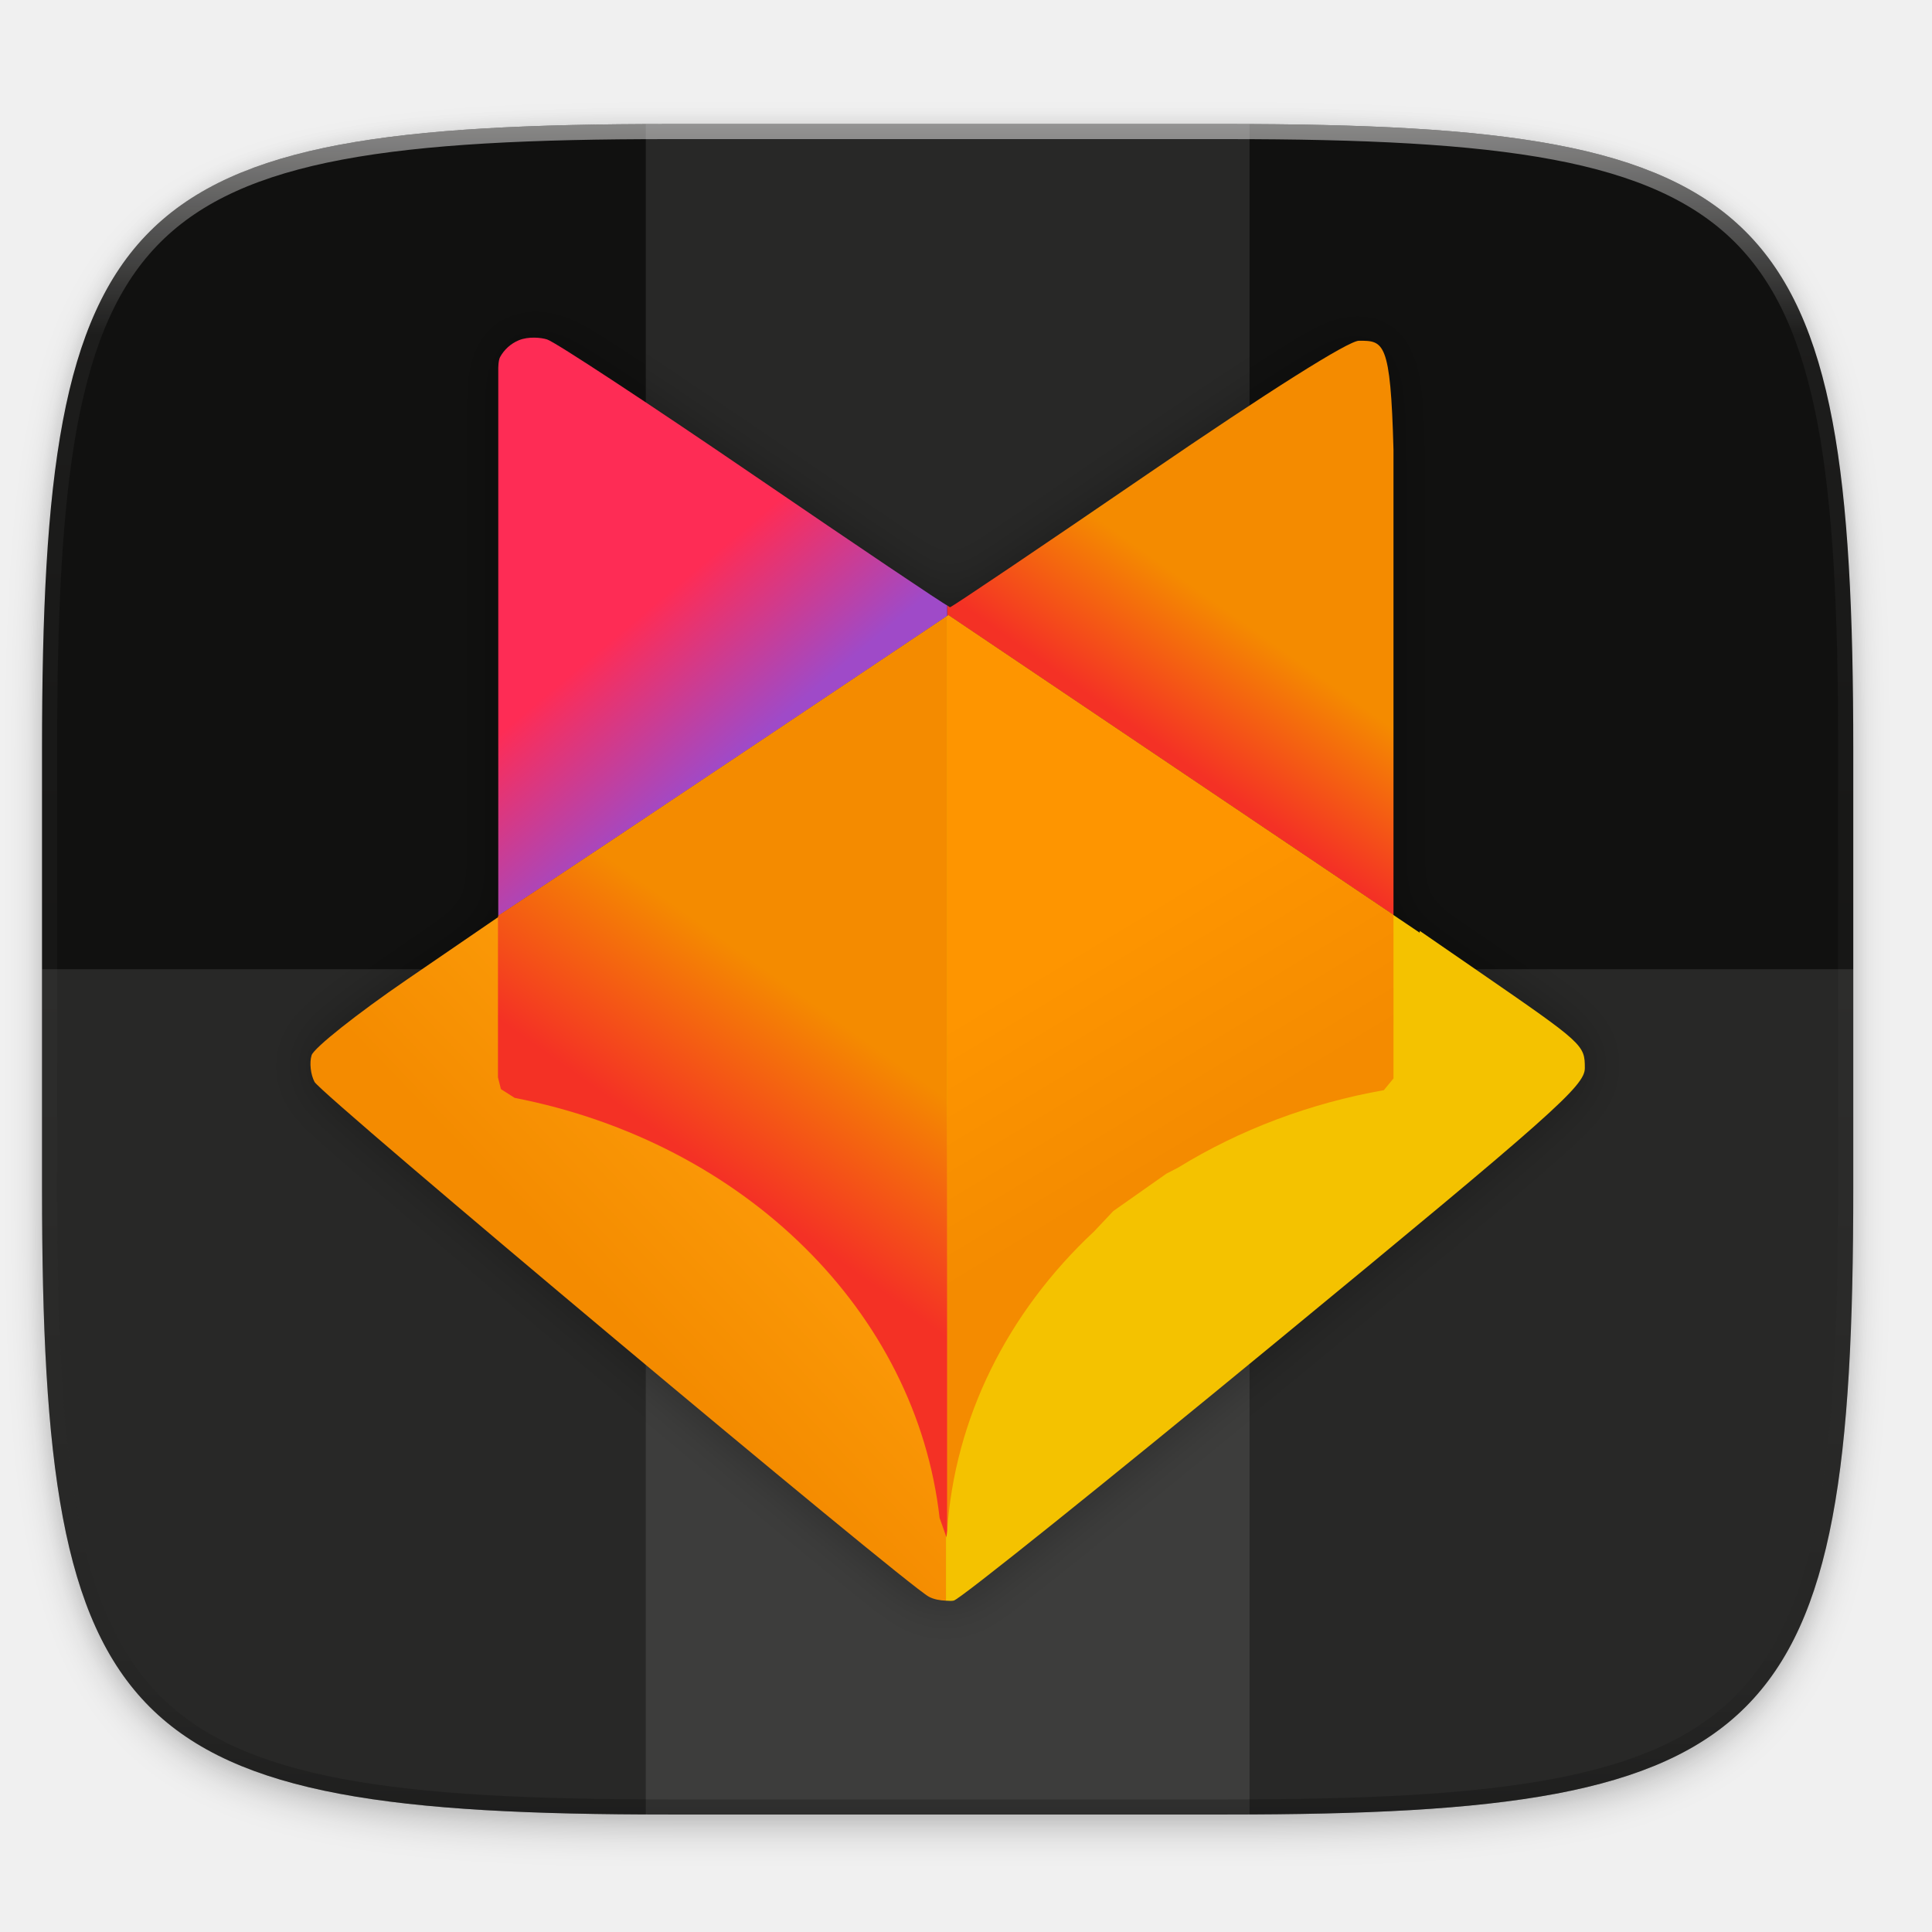
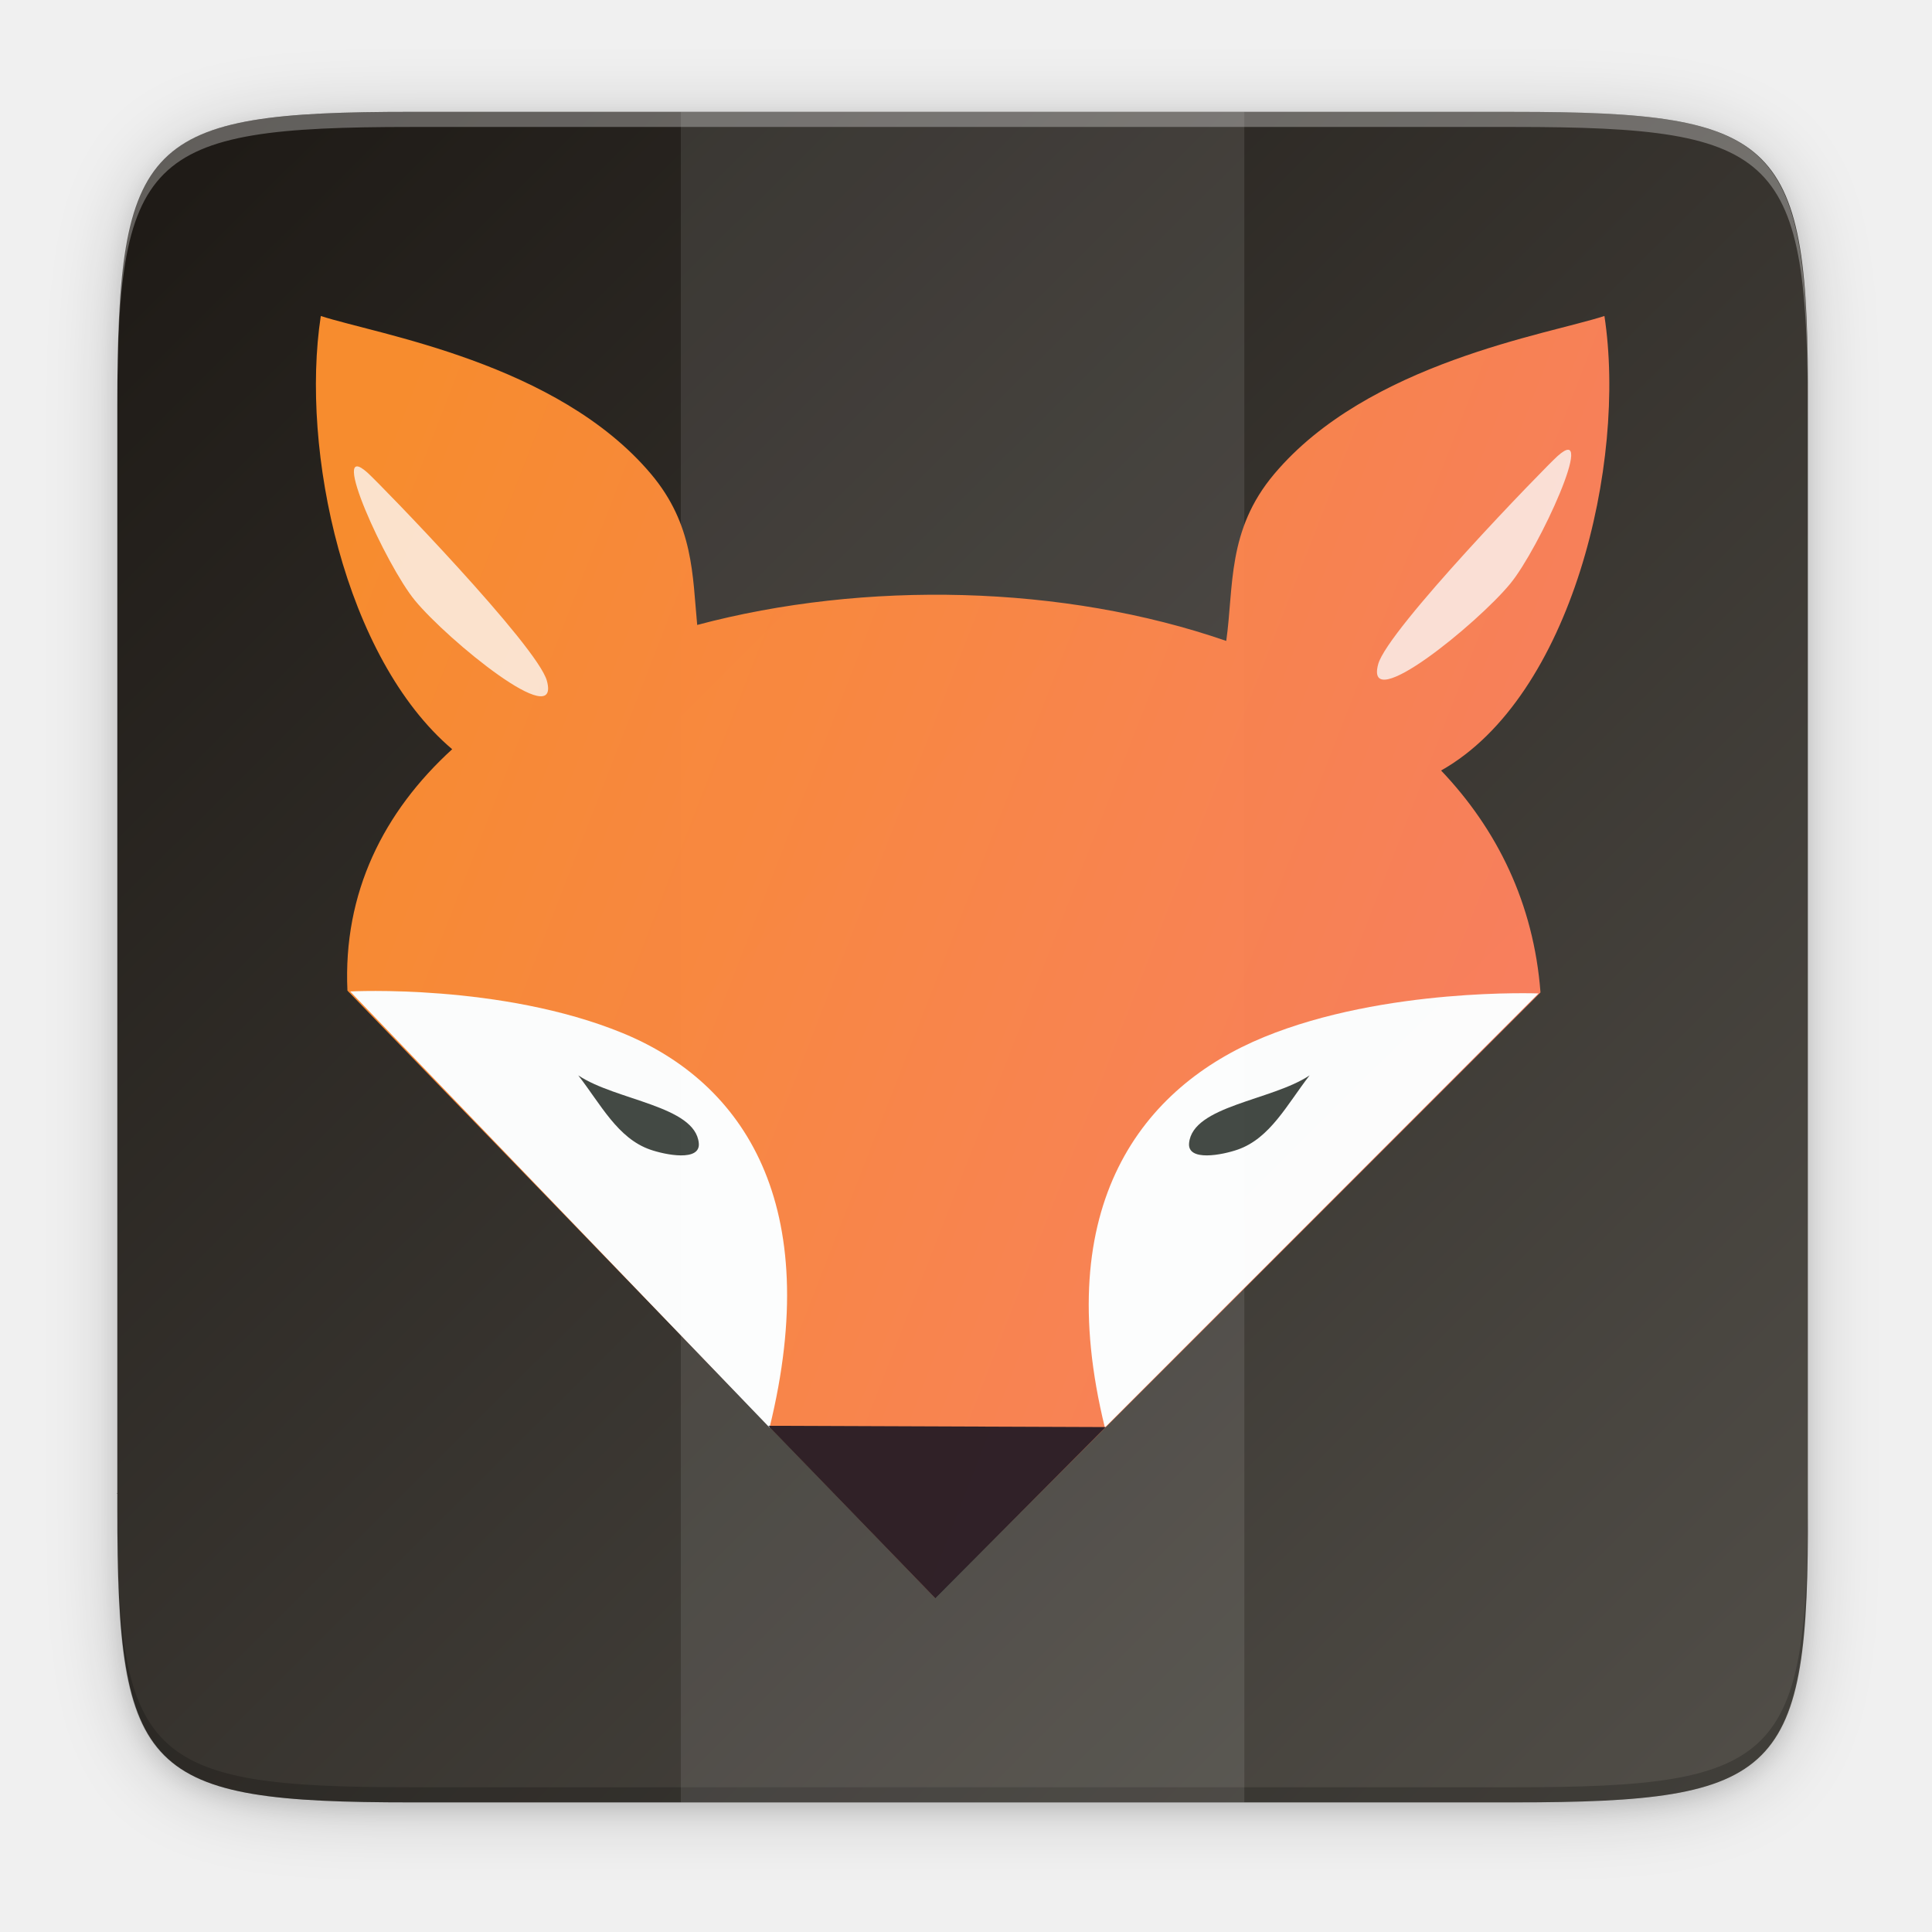
- <svg xmlns="http://www.w3.org/2000/svg" width="256" height="256" version="1.0" enable-background="new">
-   <defs>
-     <filter id="a" x="-.012" y="-.012" width="1.023" height="1.025" color-interpolation-filters="sRGB">
-       <feGaussianBlur stdDeviation="1.16" />
+ <svg xmlns="http://www.w3.org/2000/svg" xmlns:xlink="http://www.w3.org/1999/xlink" width="256" height="256" viewBox="0 0 67.73 67.73" version="1.1" id="svg96">
+   <defs id="defs46">
+     <linearGradient id="linearGradient1069">
+       <stop style="stop-color:#f98d2e;stop-opacity:1" offset="0" id="stop1065" />
+       <stop style="stop-color:#f97f61;stop-opacity:1" offset="1" id="stop1067" />
+     </linearGradient>
+     <filter id="j" width="1.102" height="1.146" x="-0.051" y="-0.073" color-interpolation-filters="sRGB">
+       <feGaussianBlur stdDeviation="1.95" id="feGaussianBlur2" />
    </filter>
-     <linearGradient id="c" x1="24" x2="280" y1="28" y2="284" gradientTransform="translate(-26.432 16.432)" gradientUnits="userSpaceOnUse">
-       <stop offset="0" stop-color="#111110" />
-       <stop offset="1" stop-color="#111110" />
+     <clipPath id="h">
+       <path d="M545.38 104.41l-23.45 40.62h-46.9v46.9l-40.62 23.45L457.861 256l-23.45 40.62 70.353 40.616 40.617 70.354L586 384.139l40.62 23.45 40.616-70.353 70.354-40.617L714.139 256l23.45-40.62-70.353-40.616-40.617-70.354L586 127.861z" fill="#F4C200" id="path5" />
+     </clipPath>
+     <filter id="i" width="1.12" height="1.12" x="-0.06" y="-0.06" color-interpolation-filters="sRGB">
+       <feGaussianBlur stdDeviation="5.549" id="feGaussianBlur8" />
+     </filter>
+     <linearGradient id="g" x1="80" x2="224" y1="84" y2="228" gradientTransform="translate(-26.432 -40.432)" gradientUnits="userSpaceOnUse">
+       <stop offset="0" stop-opacity="0" id="stop11" />
+       <stop offset=".505" id="stop13" />
+       <stop offset="1" stop-opacity="0" id="stop15" />
    </linearGradient>
-     <filter id="b" x="-.023" y="-.025" width="1.046" height="1.05" color-interpolation-filters="sRGB">
-       <feGaussianBlur stdDeviation="2.32" />
+     <linearGradient id="f" x1="296" x2="296" y1="-212" y2="236" gradientUnits="userSpaceOnUse">
+       <stop offset="0" stop-color="#FFFEFE" id="stop18" />
+       <stop offset=".125" stop-color="#FFFEFE" stop-opacity=".098" id="stop20" />
+       <stop offset=".925" stop-opacity=".098" id="stop22" />
+       <stop offset="1" stop-opacity=".498" id="stop24" />
+     </linearGradient>
+     <clipPath id="e">
+       <path d="M361.938-212C507.235-212 528-191.287 528-46.125v116.25C528 215.286 507.235 236 361.937 236H214.063C68.766 236 48 215.286 48 70.125v-116.25C48-191.287 68.765-212 214.063-212z" fill="#9F4AC8" id="path27" />
+     </clipPath>
+     <linearGradient id="c" x1="24" x2="280" y1="36" y2="276" gradientTransform="matrix(.26458 0 0 .26458 -6.993 221.973)" gradientUnits="userSpaceOnUse">
+       <stop offset="0" stop-color="#138EFE" id="stop30" />
+       <stop offset="1" stop-color="#EEEDED" id="stop32" />
+     </linearGradient>
+     <filter id="b" width="1.046" height="1.05" x="-0.023" y="-0.025" color-interpolation-filters="sRGB">
+       <feGaussianBlur stdDeviation="2.32" id="feGaussianBlur35" />
    </filter>
-     <linearGradient id="e" x1="296" x2="296" y1="-212" y2="236" gradientUnits="userSpaceOnUse">
-       <stop offset="0" stop-color="#FFFEFE" />
-       <stop offset=".125" stop-color="#FFFEFE" stop-opacity=".098" />
-       <stop offset=".925" stop-opacity=".098" />
-       <stop offset="1" stop-opacity=".498" />
+     <filter id="a" width="1.023" height="1.025" x="-0.012" y="-0.012" color-interpolation-filters="sRGB">
+       <feGaussianBlur stdDeviation="1.16" id="feGaussianBlur38" />
+     </filter>
+     <linearGradient id="d" x1=".483" x2=".723" y1=".427" y2=".577" gradientTransform="matrix(64.48002 0 0 31.34973 1.819 261.474)" gradientUnits="userSpaceOnUse">
+       <stop offset="0%" stop-color="#FFFEFE" id="stop41" />
+       <stop offset="100%" stop-opacity="0" stop-color="#FFFEFE" id="stop43" />
    </linearGradient>
-     <clipPath id="d">
-       <path d="M361.938-212C507.235-212 528-191.287 528-46.125v116.25C528 215.286 507.235 236 361.937 236H214.063C68.766 236 48 215.286 48 70.125v-116.25C48-191.287 68.765-212 214.063-212z" fill="#9F4AC8" />
+     <filter style="color-interpolation-filters:sRGB" id="filter58492" x="-0.012" width="1.024" y="-0.012" height="1.024">
+       <feGaussianBlur stdDeviation="1.12" id="feGaussianBlur58494" />
+     </filter>
+     <filter style="color-interpolation-filters:sRGB" id="filter58449" x="-0.048" width="1.096" y="-0.048" height="1.096">
+       <feGaussianBlur stdDeviation="4.48" id="feGaussianBlur58451" />
+     </filter>
+     <linearGradient id="linearGradient4239">
+       <stop id="stop4241" offset="0" style="stop-color:#1b1713;stop-opacity:1" />
+       <stop id="stop4243" offset="1" style="stop-color:#54514b;stop-opacity:1" />
+     </linearGradient>
+     <clipPath clipPathUnits="userSpaceOnUse" id="clipPath4382">
+       <path style="color:#000000;display:inline;overflow:visible;visibility:visible;opacity:1;fill:#fac82e;fill-opacity:1;fill-rule:nonzero;stroke:none;stroke-width:3;stroke-linecap:butt;stroke-linejoin:miter;stroke-miterlimit:4;stroke-dasharray:none;stroke-dashoffset:0;stroke-opacity:1;marker:none;enable-background:accumulate" d="M 545.381,104.41 521.93,145.029 H 475.029 v 46.9 L 434.41,215.381 457.861,256 l -23.451,40.619 70.354,40.617 40.617,70.354 L 586,384.139 626.619,407.59 667.236,337.236 737.59,296.619 714.139,256 737.59,215.381 667.236,174.764 626.619,104.41 586,127.861 Z" id="path4384" />
    </clipPath>
-     <filter id="f" x="-.048" y="-.048" width="1.096" height="1.096" color-interpolation-filters="sRGB">
-       <feGaussianBlur stdDeviation="3.186" />
-     </filter>
-     <linearGradient id="g" x1="224.27" x2="207.287" y1="82.953" y2="106.885" gradientTransform="matrix(.63946 0 0 .63946 14.104 68.402)" gradientUnits="userSpaceOnUse">
-       <stop offset="0" stop-color="#F48B00" />
-       <stop offset="1" stop-color="#F43125" />
+     <linearGradient id="g-3" x1="240.945" x2="163.24" y1="54.071" y2="188.661" gradientTransform="matrix(0.1785514,0,0,0.1785514,3.763495,6.741583)" gradientUnits="userSpaceOnUse">
+       <stop offset="0" stop-color="#F48B00" id="stop28" style="stop-color:#f29b0e;stop-opacity:1" />
+       <stop offset="1" stop-color="#F43125" id="stop30-6" style="stop-color:#e45f57;stop-opacity:1" />
    </linearGradient>
-     <linearGradient id="h" x1="112.968" x2="134.33" y1="77.319" y2="102.795" gradientTransform="matrix(.63946 0 0 .63946 14.104 68.402)" gradientUnits="userSpaceOnUse">
-       <stop offset="0" stop-color="#FE2C55" />
-       <stop offset="1" stop-color="#9F4AC8" />
+     <linearGradient id="h-7" x1="98.164" x2="190.441" y1="51.678" y2="211.505" gradientTransform="matrix(0.1785514,0,0,0.1785514,3.763495,6.741583)" gradientUnits="userSpaceOnUse">
+       <stop offset="0" stop-color="#FE2C55" id="stop33" style="stop-color:#e69f3d;stop-opacity:1" />
+       <stop offset="1" stop-color="#9F4AC8" id="stop35" style="stop-color:#df44a9;stop-opacity:1" />
    </linearGradient>
-     <linearGradient id="i" x1="143.209" x2="104.608" y1="185.283" y2="222.34" gradientTransform="matrix(.63946 0 0 .63946 14.104 68.402)" gradientUnits="userSpaceOnUse">
-       <stop offset="0" stop-color="#FE9F0A" />
-       <stop offset="1" stop-color="#F48B00" />
+     <linearGradient id="i-5" x1="143.209" x2="104.608" y1="185.283" y2="222.34" gradientTransform="matrix(0.1785514,0,0,0.1785514,0.708273,5.537719)" gradientUnits="userSpaceOnUse">
+       <stop offset="0" stop-color="#FE9F0A" id="stop38" />
+       <stop offset="1" stop-color="#F48B00" id="stop40" />
    </linearGradient>
-     <linearGradient id="j" x1="204.197" x2="228.131" y1="139.842" y2="179.601" gradientTransform="matrix(.63946 0 0 .63946 14.104 68.402)" gradientUnits="userSpaceOnUse">
-       <stop offset="0" stop-color="#FE9500" />
-       <stop offset="1" stop-color="#F48B00" />
+     <linearGradient id="j-3" x1="179.392" x2="243.887" y1="111.889" y2="223.598" gradientTransform="matrix(0.1785514,0,0,0.1785514,3.763495,6.741583)" gradientUnits="userSpaceOnUse">
+       <stop offset="0" stop-color="#FE9500" id="stop43-5" style="stop-color:#ff9f17;stop-opacity:1" />
+       <stop offset="1" stop-color="#F48B00" id="stop45" style="stop-color:#dbab6a;stop-opacity:1" />
    </linearGradient>
-     <linearGradient id="k" x1="134.524" x2="112.328" y1="154.08" y2="185.346" gradientTransform="matrix(.63946 0 0 .63946 14.104 68.402)" gradientUnits="userSpaceOnUse">
-       <stop offset="0" stop-color="#F48B00" />
-       <stop offset="1" stop-color="#F43125" />
+     <linearGradient id="k" x1="165.769" x2="-16.948" y1="117.038" y2="314.622" gradientTransform="matrix(0.1785514,0,0,0.1785514,3.763495,6.741583)" gradientUnits="userSpaceOnUse">
+       <stop offset="0" stop-color="#F48B00" id="stop48" style="stop-color:#ff9913;stop-opacity:1" />
+       <stop offset="1" stop-color="#F43125" id="stop50" style="stop-color:#dd5b53;stop-opacity:1" />
    </linearGradient>
+     <linearGradient xlink:href="#linearGradient4239" id="linearGradient9992" gradientUnits="userSpaceOnUse" gradientTransform="matrix(0,0.2645703,-0.2645703,0,75.01905,-6.660246)" x1="30.245" y1="273.997" x2="271.998" y2="33.245" />
+     <linearGradient xlink:href="#linearGradient1069" id="linearGradient1071" x1="12.776" y1="4.124" x2="37.635" y2="13.817" gradientUnits="userSpaceOnUse" />
  </defs>
-   <path d="M162.537 60.432c72.648 0 83.031 10.357 83.031 82.937v58.125c0 72.581-10.383 82.938-83.031 82.938H88.599c-72.648 0-83.031-10.357-83.031-82.938V143.37c0-72.58 10.383-82.937 83.031-82.937z" filter="url(#a)" opacity=".1" transform="translate(0 -44)" />
-   <path d="M162.537 62.432c72.648 0 83.031 10.357 83.031 82.937v58.125c0 72.581-10.383 82.938-83.031 82.938H88.599c-72.648 0-83.031-10.357-83.031-82.938V145.37c0-72.58 10.383-82.937 83.031-82.937z" filter="url(#b)" opacity=".2" transform="translate(0 -44)" />
-   <path d="M162.537 60.432c72.648 0 83.031 10.357 83.031 82.937v58.125c0 72.581-10.383 82.938-83.031 82.938H88.599c-72.648 0-83.031-10.357-83.031-82.938V143.37c0-72.58 10.383-82.937 83.031-82.937z" fill="url(#c)" transform="translate(0 -44)" />
-   <path fill="#FFFEFE" opacity=".1" d="M85.568 16.432h80v224h-80z" />
-   <path d="M5.568 128.432v29.062c0 72.581 10.383 82.938 83.031 82.938h73.938c72.648 0 83.031-10.357 83.031-82.938v-29.062z" fill="#FFFEFE" opacity=".1" />
-   <path transform="matrix(.5 0 0 .5 -18.432 122.432)" d="M361.938-212C507.235-212 528-191.287 528-46.125v116.25C528 215.286 507.235 236 361.937 236H214.063C68.766 236 48 215.286 48 70.125v-116.25C48-191.287 68.765-212 214.063-212z" clip-path="url(#d)" fill="none" opacity=".5" stroke-linecap="round" stroke-linejoin="round" stroke-width="8" stroke="url(#e)" />
-   <g filter="url(#f)" opacity=".3" transform="matrix(1.05538 0 0 1.05538 -2.176 -46.276)">
-     <path d="M172.68 86.628c-1.305 0-11.196 6.237-26.532 16.732-13.448 9.203-24.615 16.732-24.817 16.732-.003 0-.34-.23-.347-.233v1.332l.148-.098 55.885 37.642v-58.416c-.363-13.689-1.232-13.691-4.336-13.691zM69.161 86.24c-.643-.01-1.348.075-1.962.328a4.772 4.772 0 0 0-2.352 2.114c-.238.443-.226 1.492-.226 1.492v68.656c13.87-9.149 55.748-37.226 56.205-37.533l.158-.106v-1.332c-.5-.206-11.09-7.329-24.202-16.287-13.3-9.086-25.012-16.784-26.026-17.105-.369-.117-.951-.219-1.595-.228z" />
-     <path d="M120.826 244.818v-123.52c-.457.306-42.335 28.383-56.205 37.532v.152l-11.452 7.841c-6.3 4.312-11.692 8.593-11.984 9.512-.292.92-.126 2.428.368 3.351.88 1.642 73.934 62.863 77.118 64.626.605.335 1.408.476 2.155.506zM120.826 244.818c.349.014.723.056.991-.014.843-.22 19.014-14.795 40.379-32.388 34.9-28.738 38.845-32.238 38.845-34.454 0-2.926-.117-3.032-13.203-12.057l-7.505-5.174-.036.213-59.165-39.851-.306.204z" />
-     <path d="M177.017 158.735l-55.885-37.642-.148.098v114.837a68.59 60.105 0 0 1 18.45-37.579l2.408-2.555 6.665-4.69 1.485-.77a68.59 60.105 0 0 1 25.816-9.715c.402-.485.824-.997 1.21-1.473zM120.984 121.191l-.158.106c-.457.307-42.335 28.384-56.205 37.533v.152l-.038.026v20.103l.37 1.478 1.727 1.1a68.59 60.105 0 0 1 53.349 52.735l.864 2.435a68.59 60.105 0 0 1 .091-.831z" />
+   <path style="color:#000000;display:inline;overflow:visible;visibility:visible;opacity:0.1;fill:#000000;fill-opacity:1;fill-rule:nonzero;stroke:none;stroke-width:1;marker:none;filter:url(#filter58492);enable-background:accumulate" d="m 225.073,45 c 35.297,0 39.095,3.625 38.922,38.994 v 73.006 73.006 C 264.168,265.375 260.37,269 225.073,269 H 78.916 c -35.297,0 -38.922,-3.625 -38.922,-38.994 V 157 83.994 c 0,-35.369 3.625,-38.994 38.922,-38.994 z" id="rect4158-7" transform="matrix(0.2645703,0,0,0.2645703,-6.467813,-7.719163)" />
+   <path style="color:#000000;display:inline;overflow:visible;visibility:visible;opacity:0.2;fill:#000000;fill-opacity:1;fill-rule:nonzero;stroke:none;stroke-width:1;marker:none;filter:url(#filter58449);enable-background:accumulate" d="m 225.073,45 c 35.297,0 39.095,3.625 38.922,38.994 v 73.006 73.006 C 264.168,265.375 260.37,269 225.073,269 H 78.916 c -35.297,0 -38.922,-3.625 -38.922,-38.994 V 157 83.994 c 0,-35.369 3.625,-38.994 38.922,-38.994 z" id="rect4158-1" transform="matrix(0.2645703,0,0,0.2645703,-6.467813,-7.719163)" />
+   <path style="color:#000000;display:inline;overflow:visible;visibility:visible;fill:url(#linearGradient9992);fill-opacity:1;fill-rule:nonzero;stroke:none;stroke-width:0.265;marker:none;enable-background:accumulate" d="m 53.08,3.922 c 9.338,0 10.343,0.959 10.298,10.317 v 19.315 19.315 c 0.046,9.357 -0.959,10.317 -10.298,10.317 H 14.411 c -9.338,0 -10.298,-0.959 -10.298,-10.317 V 33.554 14.238 c 0,-9.357 0.959,-10.317 10.298,-10.317 z" id="rect4158" />
+   <path style="color:#000000;display:inline;overflow:visible;visibility:visible;opacity:0.3;fill:#ffffff;fill-opacity:1;fill-rule:nonzero;stroke:none;stroke-width:0.265;marker:none;enable-background:accumulate" d="m 14.413,3.922 c -9.338,0 -10.343,0.959 -10.298,10.317 v 0.529 C 4.069,5.41 5.074,4.451 14.413,4.451 h 38.669 c 9.338,0 10.298,0.959 10.298,10.317 v -0.529 c 0,-9.357 -0.959,-10.317 -10.298,-10.317 z" id="path931" />
+   <path style="color:#000000;display:inline;overflow:visible;visibility:visible;opacity:0.2;fill:#000000;fill-opacity:1;fill-rule:nonzero;stroke:none;stroke-width:0.265;marker:none;enable-background:accumulate" d="m 14.414,63.186 c -9.338,0 -10.343,-0.959 -10.298,-10.317 v -0.529 C 4.071,61.697 5.076,62.656 14.414,62.656 h 38.669 c 9.338,0 10.298,-0.959 10.298,-10.317 v 0.529 c 0,9.357 -0.959,10.317 -10.298,10.317 z" id="path931-8" />
+   <path id="path1306" style="color:#000000;display:inline;overflow:visible;visibility:visible;fill:#ffffff;fill-opacity:0.096;fill-rule:nonzero;stroke:none;stroke-width:1;marker:none;enable-background:accumulate" d="M 90.215 14.824 L 90.215 238.824 L 164.881 238.824 L 164.881 14.824 L 90.215 14.824 z " transform="scale(0.2645703)" />
+   <g style="display:inline;opacity:0.99" id="layer3" transform="matrix(1.751168,0,0,1.751168,-9.487297,9.3511)">
+     <path id="path3779" d="M 11.84,0.986 C 11.427,3.683 12.32,7.836 14.47,9.659 13.099,10.91 12.283,12.529 12.373,14.492 L 24.137,26.648 36.257,14.528 C 36.121,12.741 35.385,11.259 34.267,10.085 36.879,8.614 37.988,3.937 37.537,0.986 36.404,1.355 32.804,1.919 30.926,4.15 29.977,5.276 30.12,6.404 29.966,7.491 26.712,6.364 22.729,6.278 19.375,7.171 19.28,6.181 19.307,5.167 18.451,4.15 16.572,1.919 12.973,1.355 11.84,0.986 Z" style="fill:url(#linearGradient1071);fill-opacity:1;stroke:none" />
+     <path id="path3788" d="m 36.217,14.548 c 0,0 -3.067,-0.122 -5.494,0.873 -2.427,0.995 -4.284,3.349 -3.187,7.817 z" style="fill:#fdfefe;fill-opacity:1;stroke:none" />
+     <path style="fill:#fdfefe;fill-opacity:1;stroke:none" d="m 12.428,14.508 c 0,0 3.026,-0.162 5.453,0.833 2.427,0.995 4.04,3.43 2.943,7.898 z" id="path3790" />
+     <path id="path3794" d="M 36.598,3.791 C 36.343,4.02 33.197,7.261 33.008,7.956 32.724,8.999 34.994,7.143 35.65,6.347 36.229,5.646 37.405,3.066 36.598,3.791 Z" style="fill:#fdfefe;fill-opacity:0.766;stroke:none" />
+     <path style="fill:#fdfefe;fill-opacity:0.765;stroke:none" d="m 12.776,4.124 c 0.255,0.229 3.401,3.47 3.59,4.165 C 16.65,9.332 14.38,7.476 13.724,6.68 13.146,5.979 11.97,3.399 12.776,4.124 Z" id="path3796" />
+     <path id="path3800" d="m 29.222,17.544 c 0.073,-0.75 1.657,-0.85 2.413,-1.356 -0.45,0.579 -0.788,1.259 -1.439,1.486 -0.309,0.108 -1.01,0.245 -0.974,-0.129 z" style="fill:#000800;fill-opacity:0.729;stroke:none" />
+     <path style="fill:#000800;fill-opacity:0.729;stroke:none" d="m 19.407,17.544 c -0.073,-0.75 -1.657,-0.85 -2.413,-1.356 0.45,0.579 0.788,1.259 1.439,1.486 0.309,0.108 1.01,0.245 0.974,-0.129 z" id="path3810" />
+     <path id="path3792" d="m 20.798,23.203 6.755,0.026 -3.412,3.426 z" style="opacity:1;fill:#121221;fill-opacity:0.868;stroke:none" />
  </g>
-   <path d="M172.68 86.628c-1.305 0-11.196 6.237-26.532 16.732-13.448 9.203-24.615 16.732-24.817 16.732-.003 0-.34-.23-.347-.233v1.332l.148-.098 55.885 37.642v-58.416c-.363-13.689-1.232-13.691-4.336-13.691z" fill="url(#g)" transform="matrix(1.05538 0 0 1.05538 -2.176 -46.276)" />
-   <path d="M69.161 86.24c-.643-.01-1.348.075-1.962.328a4.772 4.772 0 0 0-2.352 2.114c-.238.443-.226 1.492-.226 1.492v68.656c13.87-9.149 55.748-37.226 56.205-37.533l.158-.106v-1.332c-.5-.206-11.09-7.329-24.202-16.287-13.3-9.086-25.012-16.784-26.026-17.105-.369-.117-.951-.219-1.595-.228z" fill="url(#h)" transform="matrix(1.05538 0 0 1.05538 -2.176 -46.276)" />
-   <path d="M120.826 244.818v-123.52c-.457.306-42.335 28.383-56.205 37.532v.152l-11.452 7.841c-6.3 4.312-11.692 8.593-11.984 9.512-.292.92-.126 2.428.368 3.351.88 1.642 73.934 62.863 77.118 64.626.605.335 1.408.476 2.155.506z" fill="url(#i)" transform="matrix(1.05538 0 0 1.05538 -2.176 -46.276)" />
-   <path d="M125.34 212.099c.37.014.764.06 1.047-.015.89-.233 20.067-15.614 42.615-34.181 36.833-30.33 40.996-34.023 40.996-36.362 0-3.088-.123-3.2-13.934-12.725l-7.92-5.46-.038.225-62.442-42.059-.323.216z" fill="#F4C200" />
-   <path d="M177.017 158.735l-55.885-37.642-.148.098v114.837a68.59 60.105 0 0 1 18.45-37.579l2.408-2.555 6.665-4.69 1.485-.77a68.59 60.105 0 0 1 25.816-9.715c.402-.485.824-.997 1.21-1.473z" fill="url(#j)" transform="matrix(1.05538 0 0 1.05538 -2.176 -46.276)" />
-   <path d="M120.984 121.191l-.158.106c-.457.307-42.335 28.384-56.205 37.533v.152l-.038.026v20.103l.37 1.478 1.727 1.1a68.59 60.105 0 0 1 53.349 52.735l.864 2.435a68.59 60.105 0 0 1 .091-.831z" fill="url(#k)" transform="matrix(1.05538 0 0 1.05538 -2.176 -46.276)" />
</svg>
